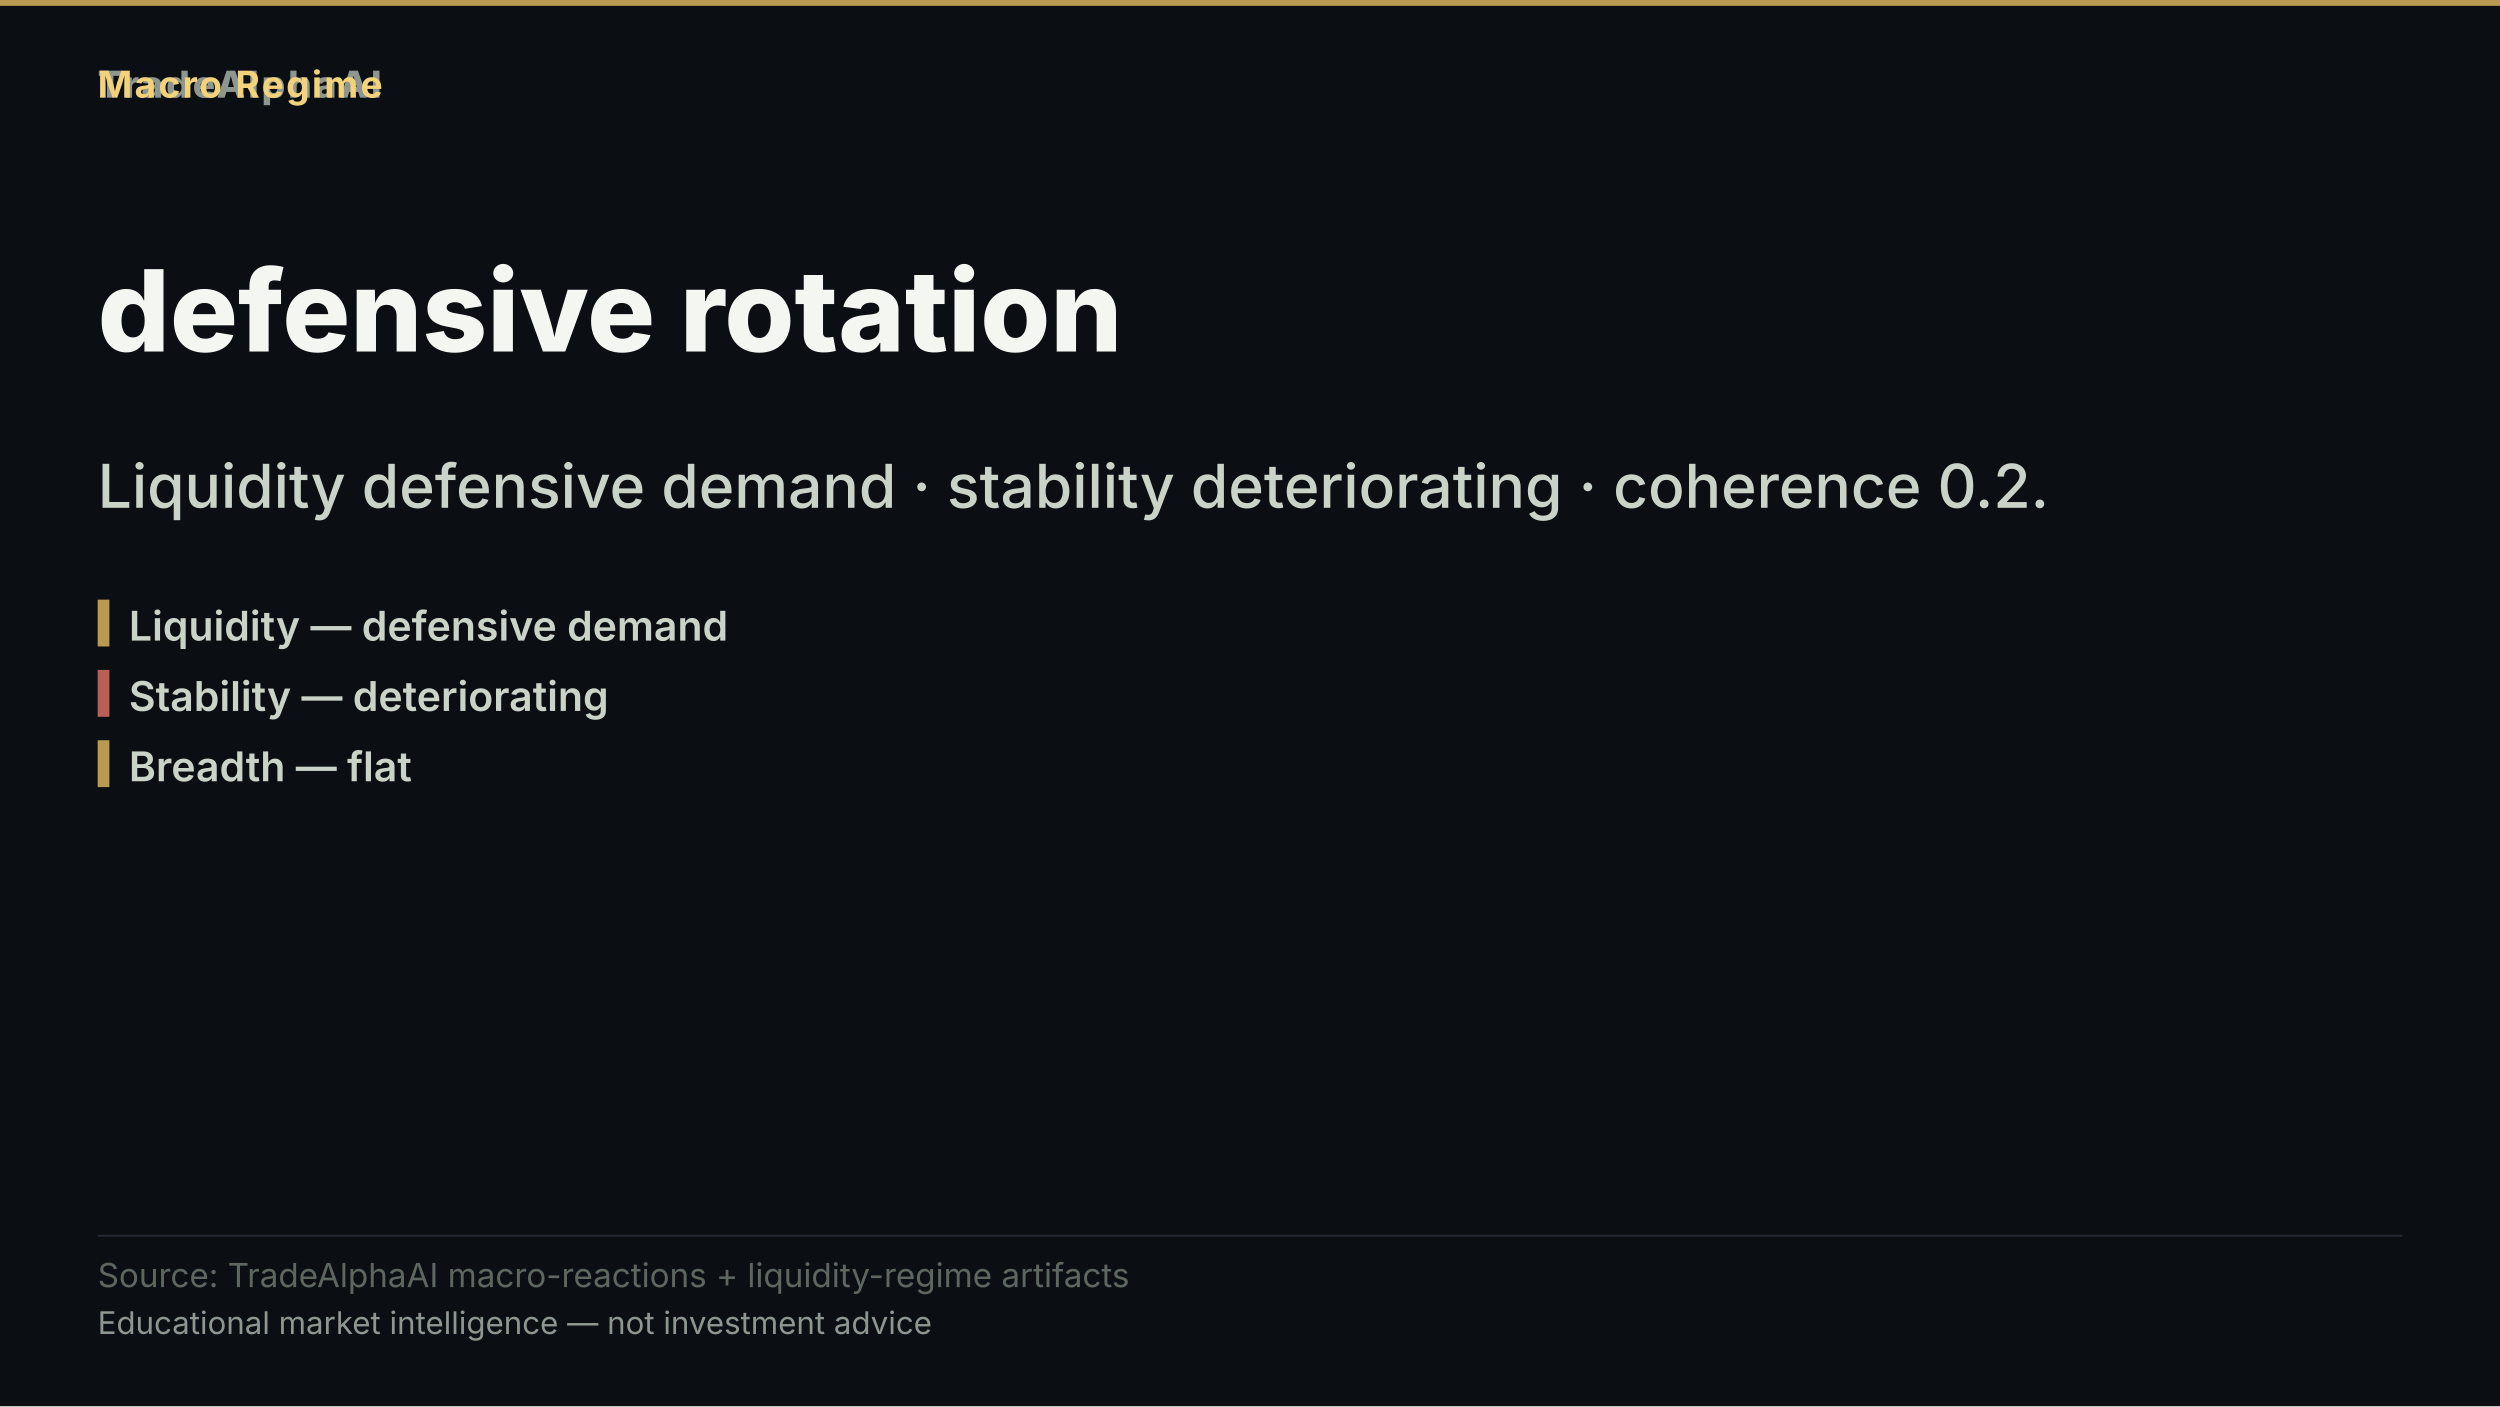
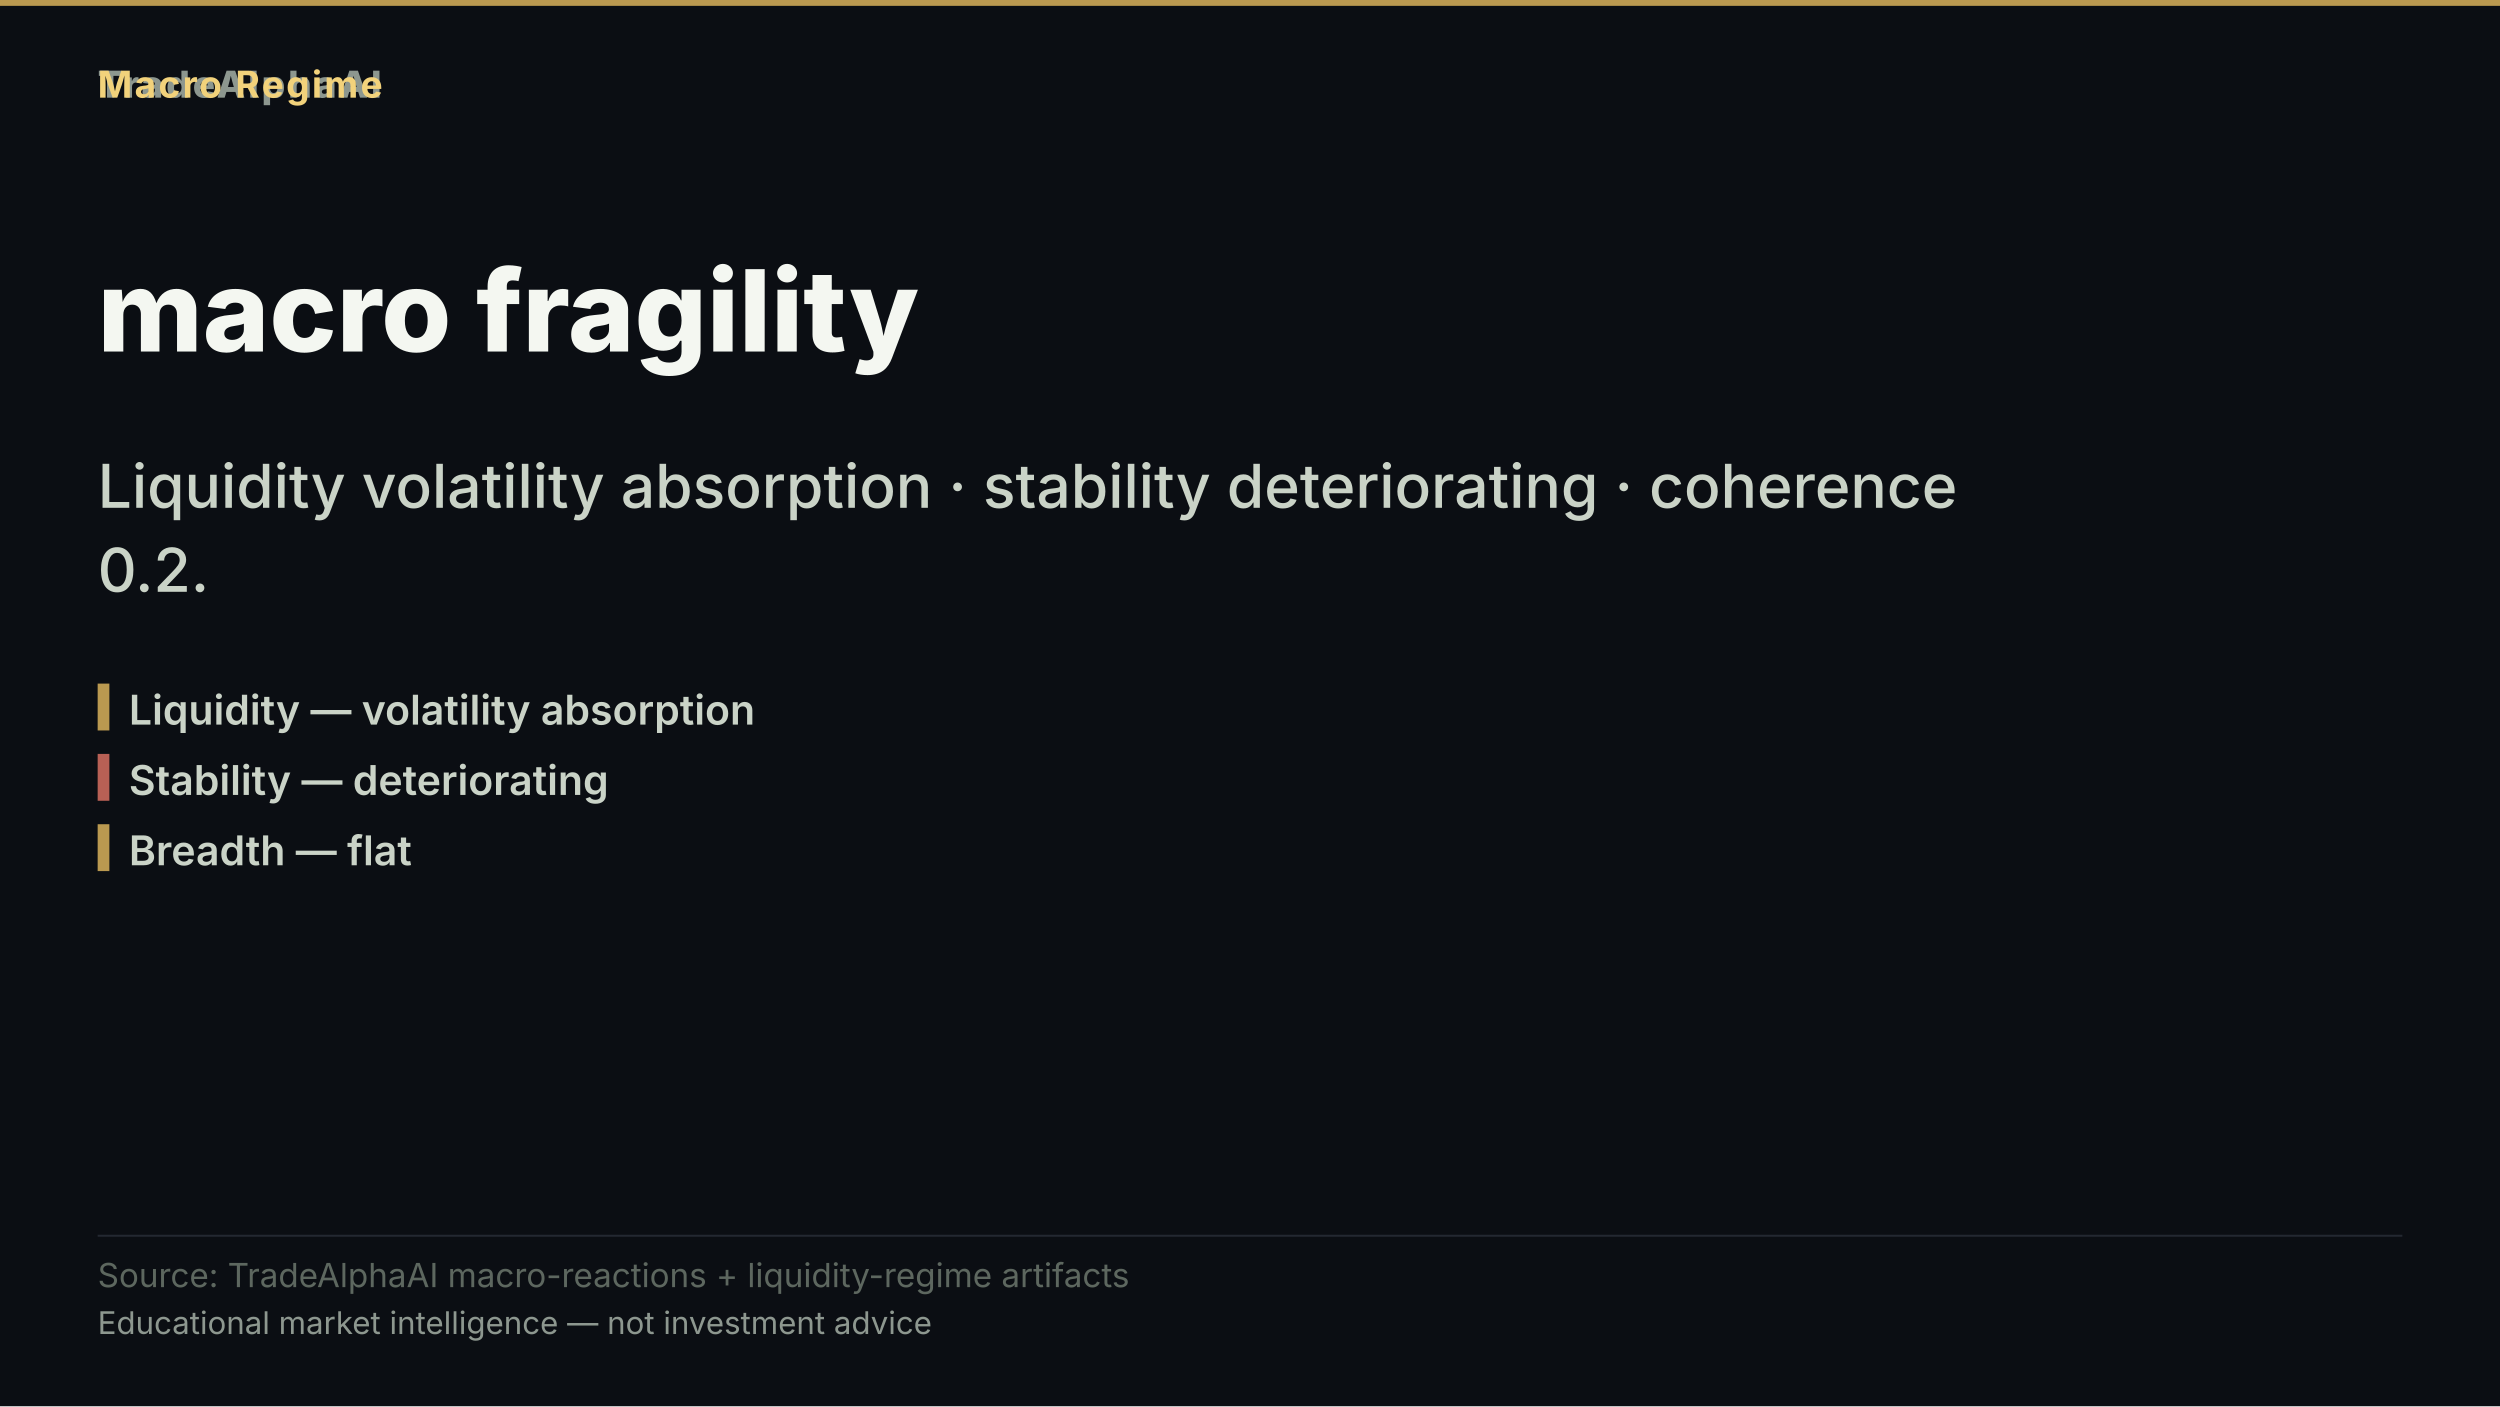
- <svg xmlns="http://www.w3.org/2000/svg" width="1280" height="720" viewBox="0 0 1280 720" role="img" aria-label="defensive rotation">
+ <svg xmlns="http://www.w3.org/2000/svg" width="1280" height="720" viewBox="0 0 1280 720" role="img" aria-label="macro fragility">
  <rect width="1280" height="720" fill="#0b0e13" />
  <rect x="0" y="0" width="1280" height="3" fill="#d8b15a" opacity="0.85" />
  <text x="50" y="50" font-family="'Inter','Segoe UI','Helvetica Neue',Arial,sans-serif" font-size="19" font-weight="800" letter-spacing="1.5" fill="#8d978f" text-anchor="start">TradeAlphaAI</text>
  <text x="50" y="50" font-family="'Inter','Segoe UI','Helvetica Neue',Arial,sans-serif" font-size="19" font-weight="700" letter-spacing="1.2" fill="#f2d27b" text-anchor="start">Macro Regime</text>
-   <text x="50" y="180" font-family="'Inter','Segoe UI','Helvetica Neue',Arial,sans-serif" font-size="58" font-weight="800" fill="#f4f7f1" text-anchor="start">defensive rotation</text>
-   <text x="50" y="260" font-family="'Inter','Segoe UI','Helvetica Neue',Arial,sans-serif" font-size="31" font-weight="500" fill="#cad3c7" text-anchor="start">Liquidity defensive demand · stability deteriorating · coherence 0.2.</text>
-   <rect x="50" y="307" width="6" height="24" fill="#d8b15a" opacity="0.85" />
-   <text x="66" y="328" font-family="'Inter','Segoe UI','Helvetica Neue',Arial,sans-serif" font-size="21" font-weight="600" fill="#cad3c7" text-anchor="start">Liquidity — defensive demand</text>
-   <rect x="50" y="343" width="6" height="24" fill="#d66e60" opacity="0.85" />
-   <text x="66" y="364" font-family="'Inter','Segoe UI','Helvetica Neue',Arial,sans-serif" font-size="21" font-weight="600" fill="#cad3c7" text-anchor="start">Stability — deteriorating</text>
-   <rect x="50" y="379" width="6" height="24" fill="#d8b15a" opacity="0.85" />
-   <text x="66" y="400" font-family="'Inter','Segoe UI','Helvetica Neue',Arial,sans-serif" font-size="21" font-weight="600" fill="#cad3c7" text-anchor="start">Breadth — flat</text>
+   <text x="50" y="180" font-family="'Inter','Segoe UI','Helvetica Neue',Arial,sans-serif" font-size="58" font-weight="800" fill="#f4f7f1" text-anchor="start">macro fragility</text>
+   <text x="50" y="260" font-family="'Inter','Segoe UI','Helvetica Neue',Arial,sans-serif" font-size="31" font-weight="500" fill="#cad3c7" text-anchor="start">Liquidity volatility absorption · stability deteriorating · coherence</text>
+   <text x="50" y="303" font-family="'Inter','Segoe UI','Helvetica Neue',Arial,sans-serif" font-size="31" font-weight="500" fill="#cad3c7" text-anchor="start">0.2.</text>
+   <rect x="50" y="350" width="6" height="24" fill="#d8b15a" opacity="0.85" />
+   <text x="66" y="371" font-family="'Inter','Segoe UI','Helvetica Neue',Arial,sans-serif" font-size="21" font-weight="600" fill="#cad3c7" text-anchor="start">Liquidity — volatility absorption</text>
+   <rect x="50" y="386" width="6" height="24" fill="#d66e60" opacity="0.85" />
+   <text x="66" y="407" font-family="'Inter','Segoe UI','Helvetica Neue',Arial,sans-serif" font-size="21" font-weight="600" fill="#cad3c7" text-anchor="start">Stability — deteriorating</text>
+   <rect x="50" y="422" width="6" height="24" fill="#d8b15a" opacity="0.85" />
+   <text x="66" y="443" font-family="'Inter','Segoe UI','Helvetica Neue',Arial,sans-serif" font-size="21" font-weight="600" fill="#cad3c7" text-anchor="start">Breadth — flat</text>
  <rect x="50" y="632.2" width="1180" height="1" fill="rgba(148,163,184,0.18)" />
  <text x="50" y="659" font-family="'Inter','Segoe UI','Helvetica Neue',Arial,sans-serif" font-size="17" fill="#5d675f" text-anchor="start">Source: TradeAlphaAI macro-reactions + liquidity-regime artifacts</text>
  <text x="50" y="683" font-family="'Inter','Segoe UI','Helvetica Neue',Arial,sans-serif" font-size="16" fill="#8d978f" text-anchor="start">Educational market intelligence — not investment advice</text>
</svg>
